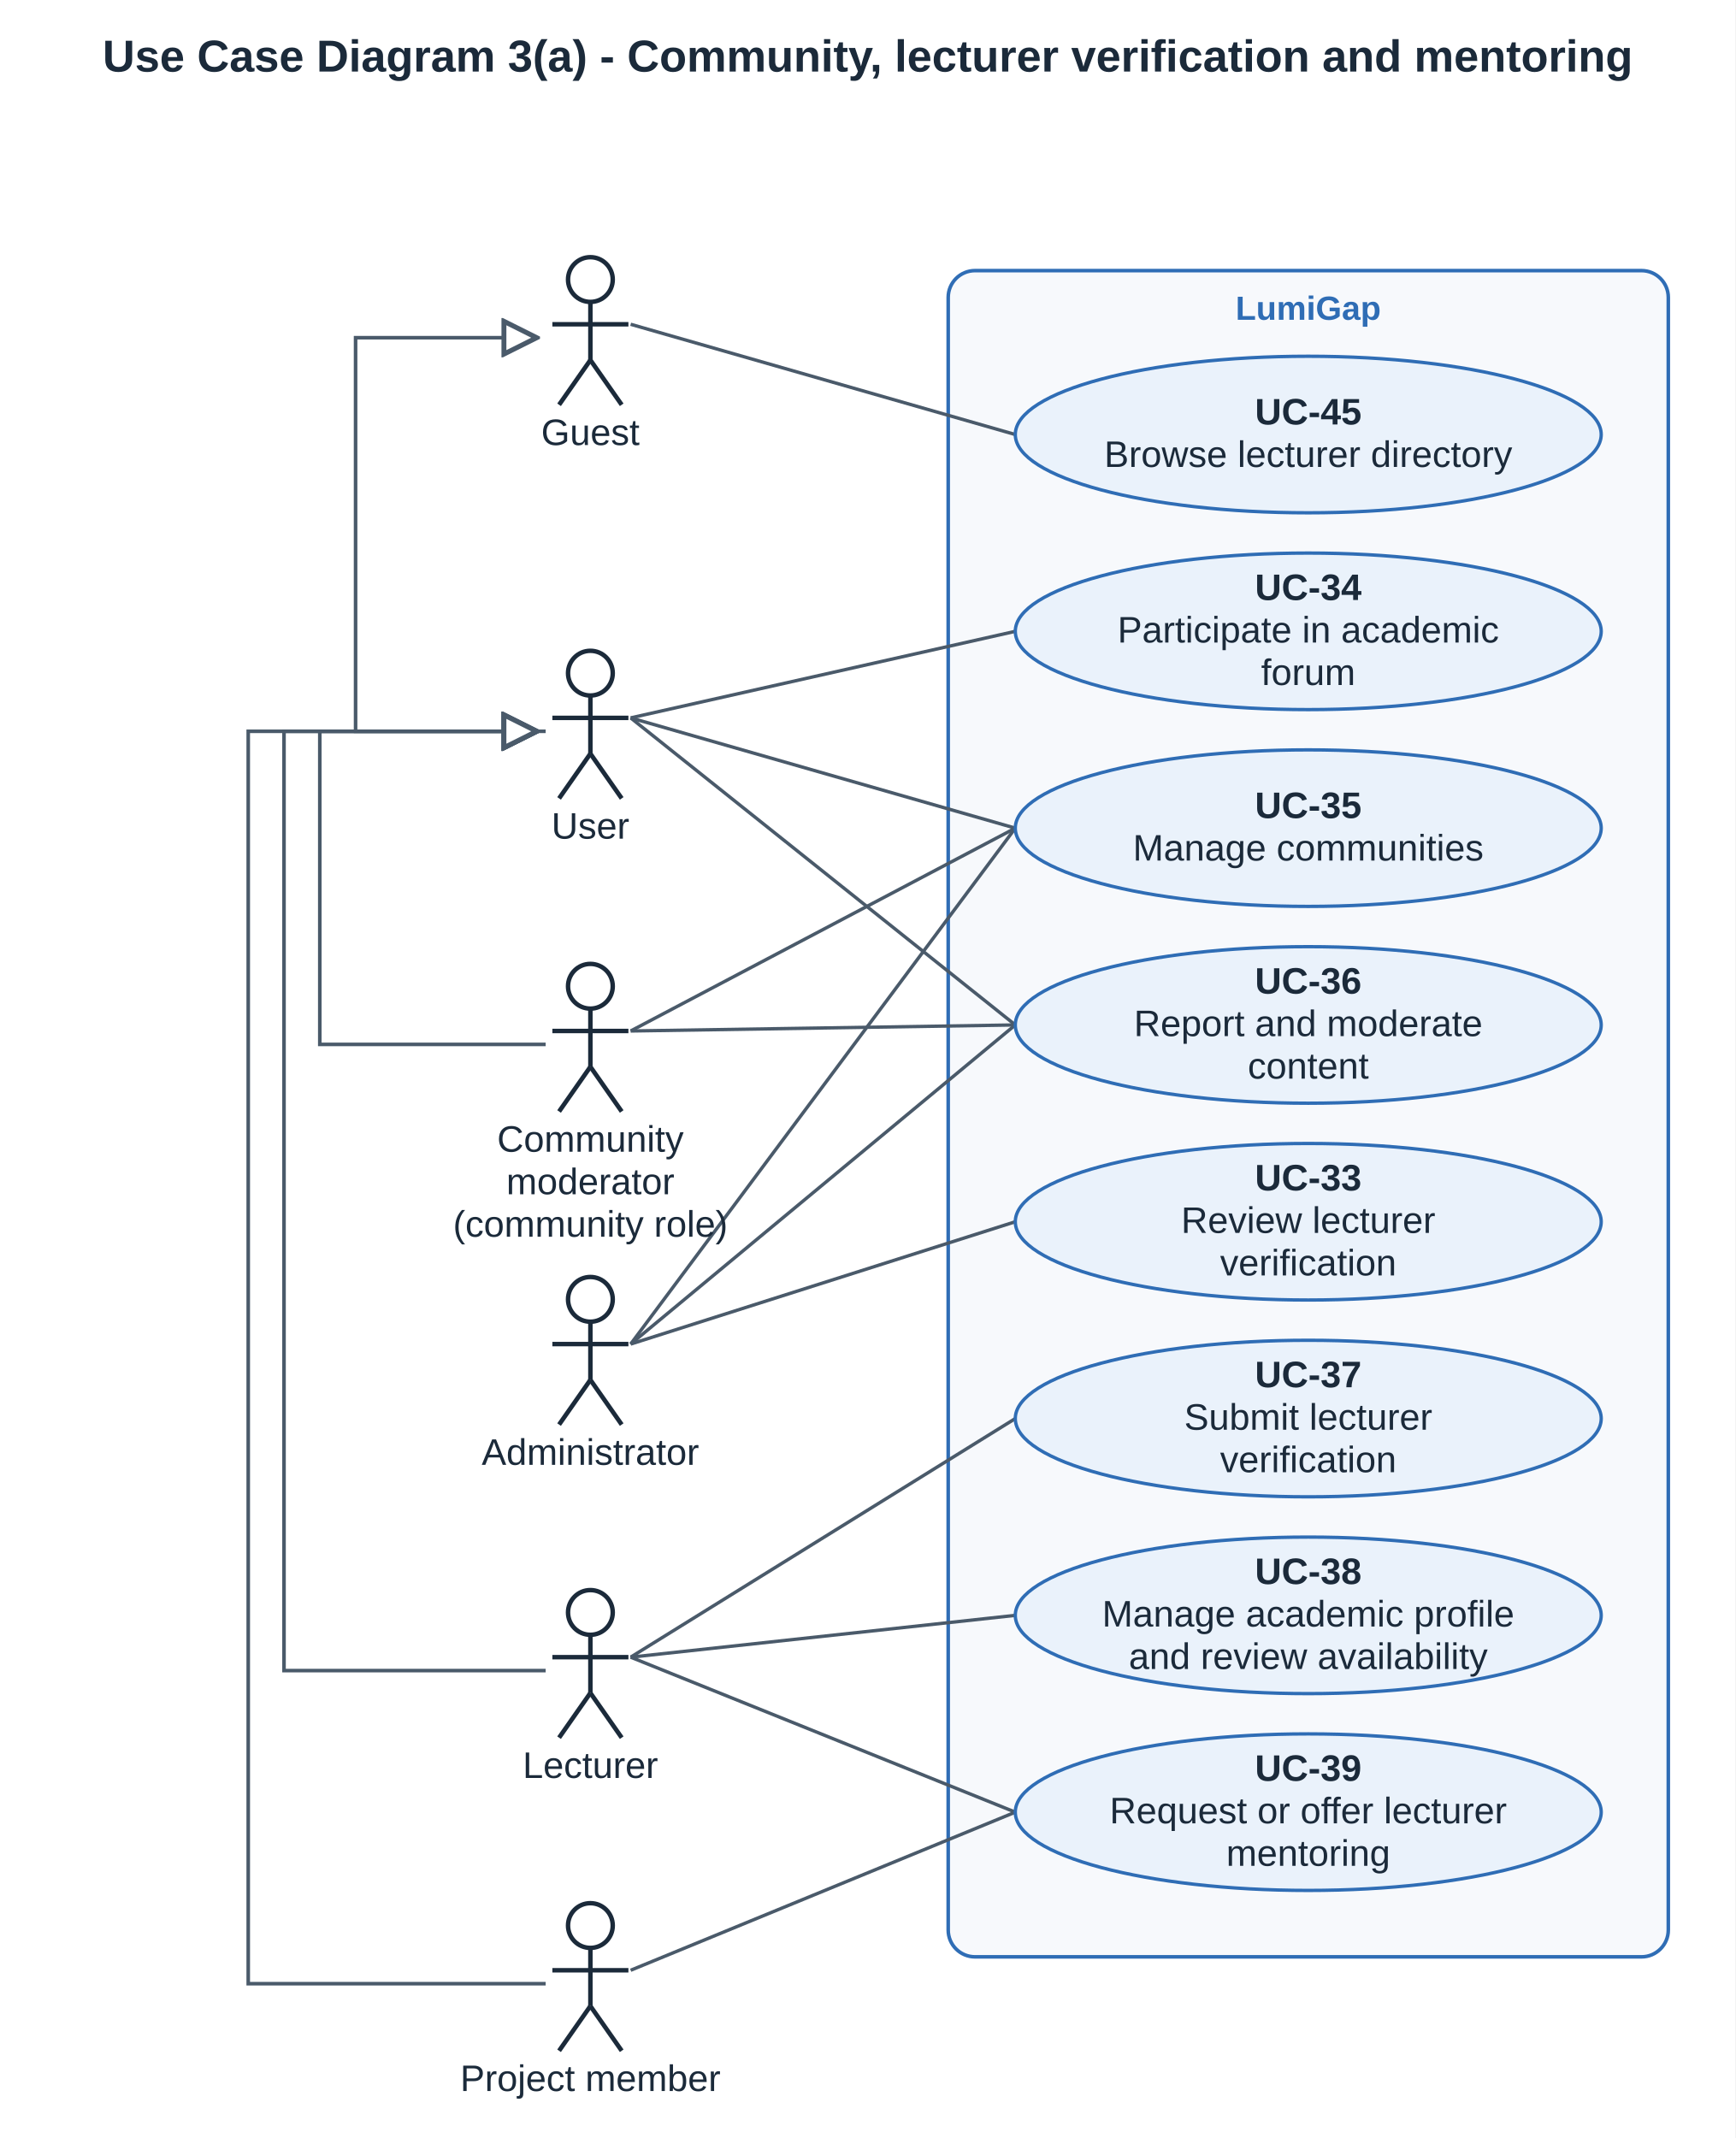
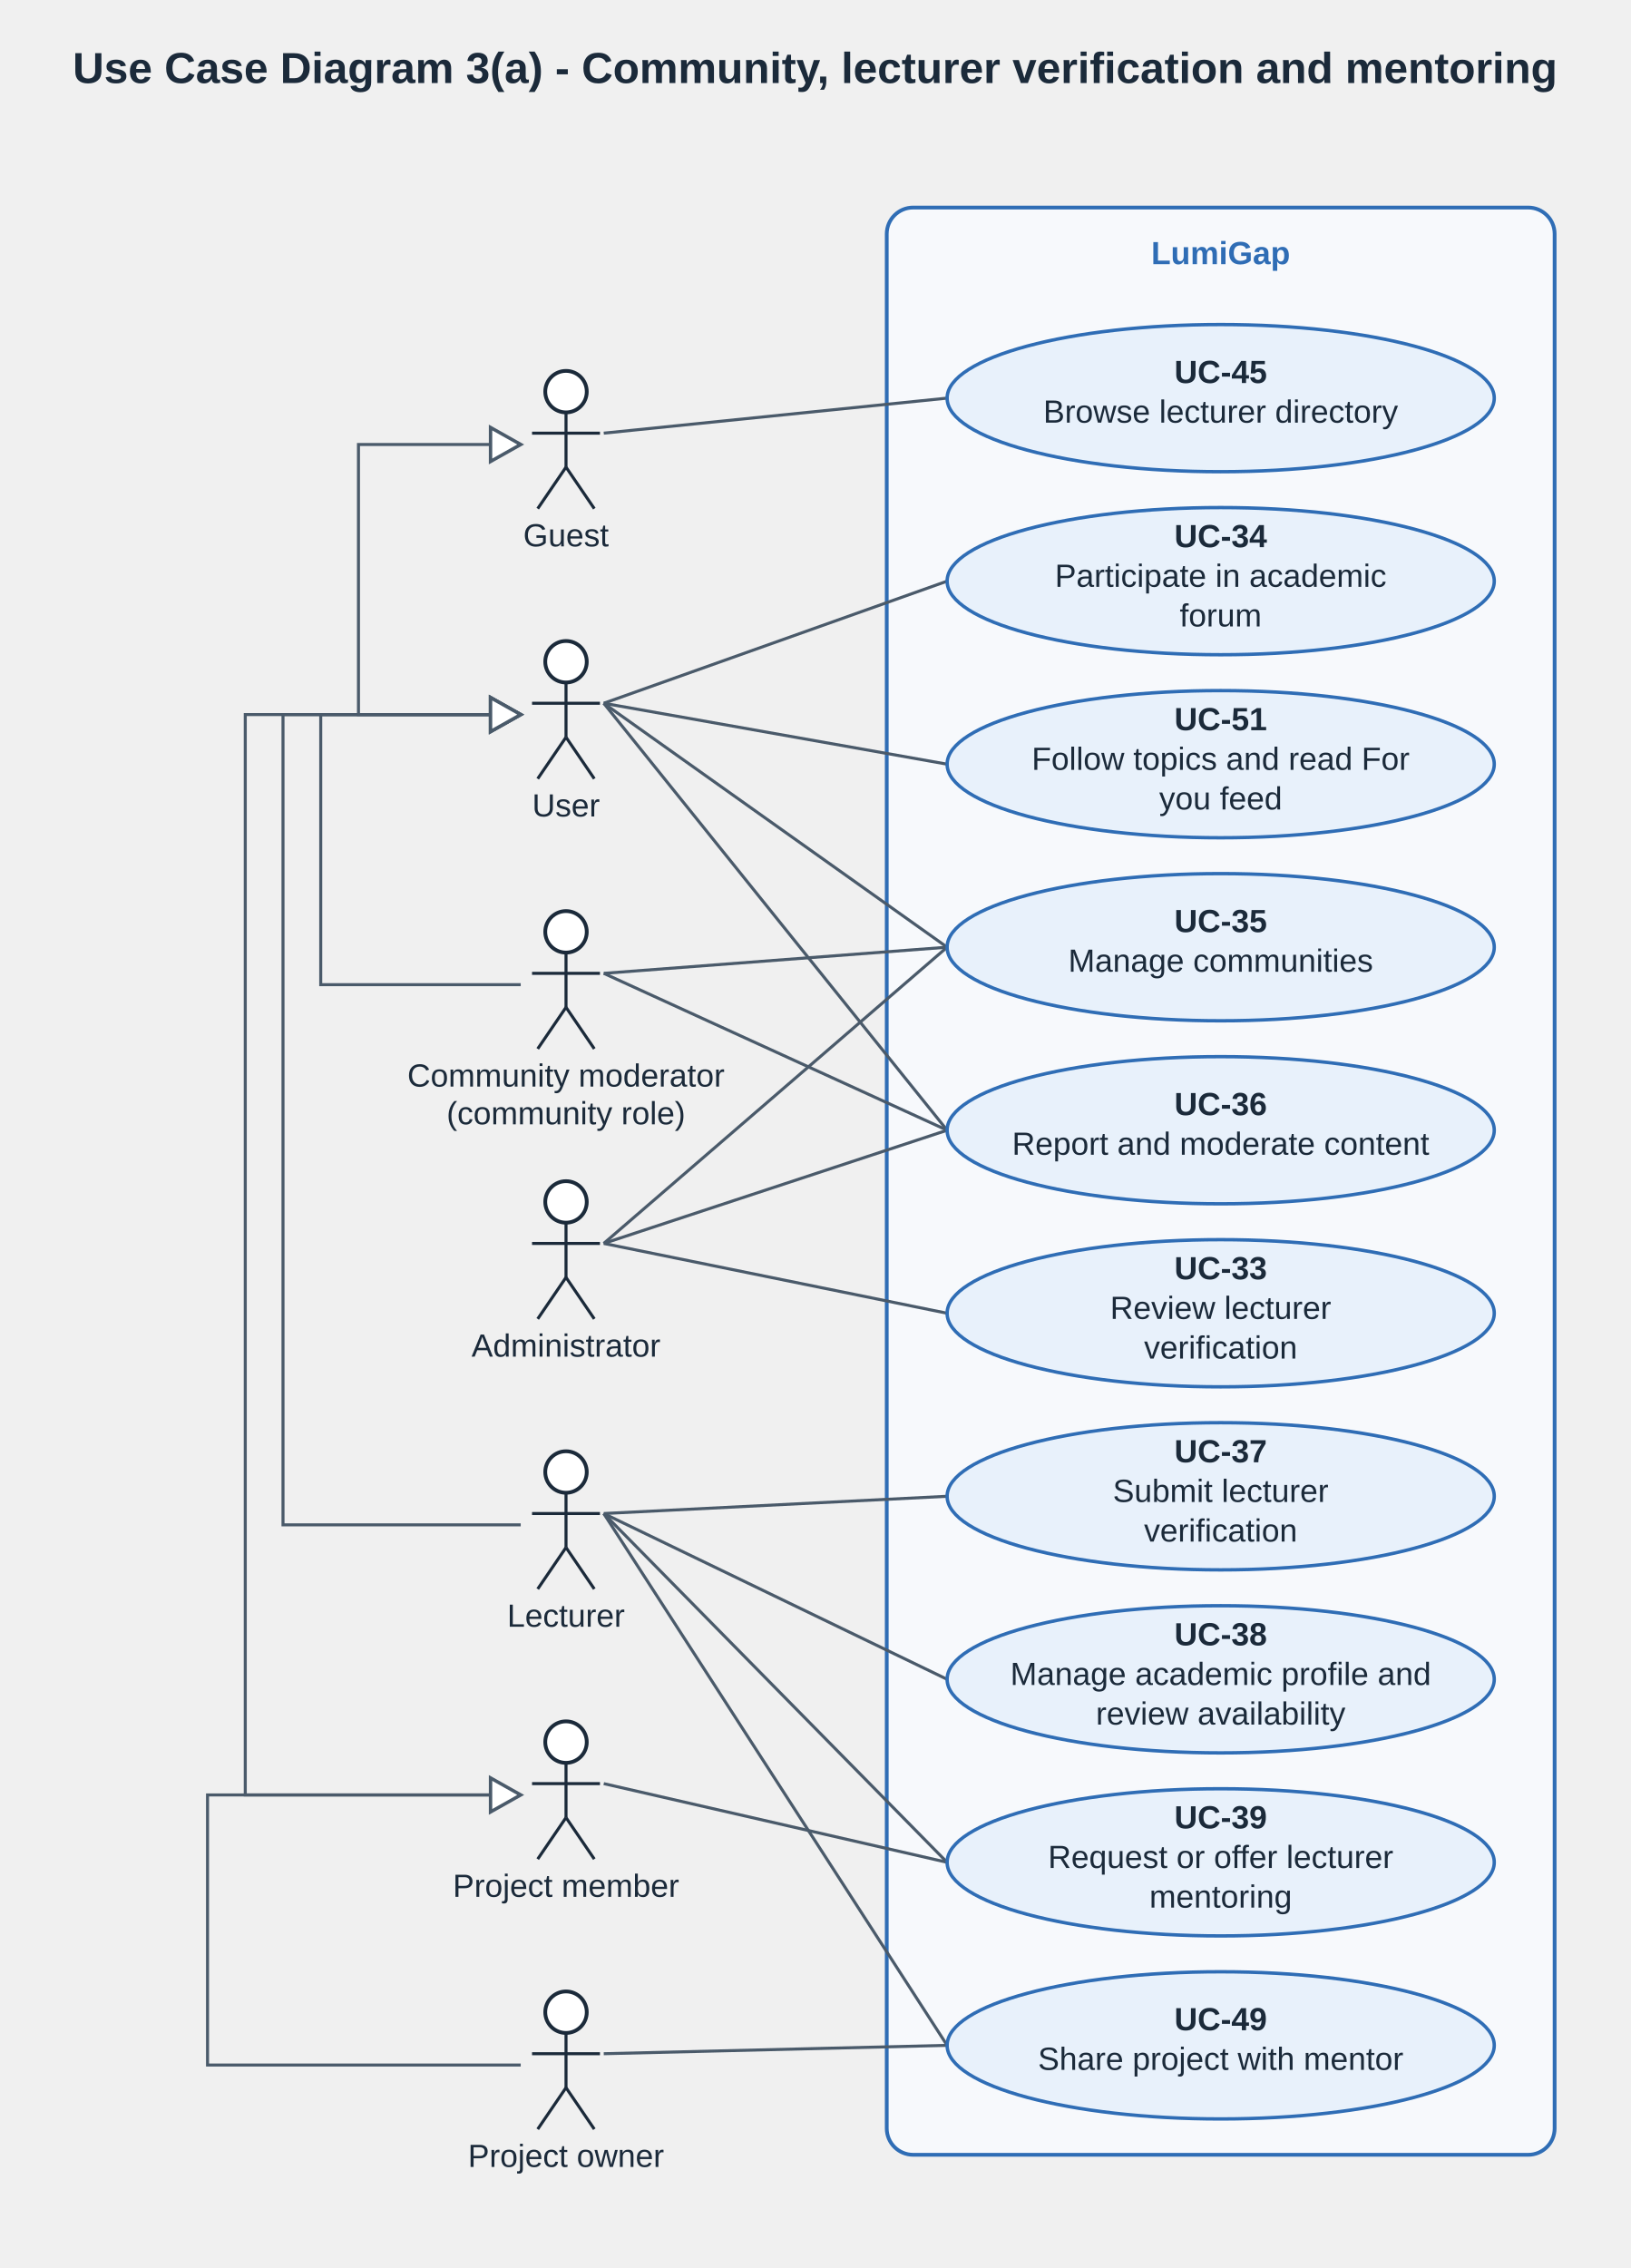
- <svg xmlns="http://www.w3.org/2000/svg" width="776" height="956" viewBox="0 0 776 956" font-family="Segoe UI, Arial, sans-serif">
-   <defs>
-     <marker id="open" viewBox="0 0 10 10" refX="9" refY="5" markerWidth="9" markerHeight="9" orient="auto">
-       <path d="M1 1 L9 5 L1 9" fill="none" stroke="#4A5A6A" stroke-width="1.6" />
-     </marker>
-     <marker id="tri" viewBox="0 0 12 12" refX="11" refY="6" markerWidth="11" markerHeight="11" orient="auto">
-       <path d="M1 1 L11 6 L1 11 z" fill="#fff" stroke="#4A5A6A" stroke-width="1.5" />
-     </marker>
-   </defs>
-   <rect width="776" height="956" fill="#fff" />
-   <text x="388" y="32" text-anchor="middle" font-size="20" font-weight="700" fill="#1B2A3A">Use Case Diagram 3(a) - Community, lecturer verification and mentoring</text>
-   <rect x="424" y="121" width="322" height="754" rx="12" fill="#F7F9FC" stroke="#2F6DB5" stroke-width="1.6" />
-   <text x="585" y="143" text-anchor="middle" font-size="15" font-weight="700" fill="#2F6DB5">LumiGap</text>
-   <polyline points="244.0,327 159.0,327 159.0,151 240.0,151" fill="none" stroke="#4A5A6A" stroke-width="1.6" marker-end="url(#tri)" />
-   <polyline points="244.0,467 143.0,467 143.0,327 240.0,327" fill="none" stroke="#4A5A6A" stroke-width="1.6" marker-end="url(#tri)" />
-   <polyline points="244.0,747 127.0,747 127.0,327 240.0,327" fill="none" stroke="#4A5A6A" stroke-width="1.6" marker-end="url(#tri)" />
-   <polyline points="244.0,887 111.0,887 111.0,327 240.0,327" fill="none" stroke="#4A5A6A" stroke-width="1.6" marker-end="url(#tri)" />
-   <line x1="282.0" y1="145.0" x2="454.0" y2="194.3" stroke="#4A5A6A" stroke-width="1.5" />
-   <line x1="282.0" y1="321.0" x2="454.0" y2="282.3" stroke="#4A5A6A" stroke-width="1.5" />
-   <line x1="282.0" y1="321.0" x2="454.0" y2="370.3" stroke="#4A5A6A" stroke-width="1.5" />
-   <line x1="282.0" y1="321.0" x2="454.0" y2="458.3" stroke="#4A5A6A" stroke-width="1.5" />
-   <line x1="282.0" y1="461.0" x2="454.0" y2="370.3" stroke="#4A5A6A" stroke-width="1.5" />
-   <line x1="282.0" y1="461.0" x2="454.0" y2="458.3" stroke="#4A5A6A" stroke-width="1.5" />
-   <line x1="282.0" y1="741.0" x2="454.0" y2="634.3" stroke="#4A5A6A" stroke-width="1.5" />
-   <line x1="282.0" y1="741.0" x2="454.0" y2="722.3" stroke="#4A5A6A" stroke-width="1.5" />
-   <line x1="282.0" y1="741.0" x2="454.0" y2="810.3" stroke="#4A5A6A" stroke-width="1.5" />
-   <line x1="282.0" y1="881.0" x2="454.0" y2="810.3" stroke="#4A5A6A" stroke-width="1.5" />
-   <line x1="282.0" y1="601.0" x2="454.0" y2="370.3" stroke="#4A5A6A" stroke-width="1.5" />
-   <line x1="282.0" y1="601.0" x2="454.0" y2="458.3" stroke="#4A5A6A" stroke-width="1.5" />
-   <line x1="282.0" y1="601.0" x2="454.0" y2="546.3" stroke="#4A5A6A" stroke-width="1.5" />
-   <ellipse cx="585.0" cy="194.3" rx="131.0" ry="35.0" fill="#EAF2FB" stroke="#2F6DB5" stroke-width="1.5" />
-   <text x="585.0" y="189.8" text-anchor="middle" font-size="16.5" fill="#1B2A3A" font-weight="600">UC-45</text>
-   <text x="585.0" y="208.8" text-anchor="middle" font-size="16.5" fill="#1B2A3A">Browse lecturer directory</text>
-   <ellipse cx="585.0" cy="282.3" rx="131.0" ry="35.0" fill="#EAF2FB" stroke="#2F6DB5" stroke-width="1.5" />
-   <text x="585.0" y="268.3" text-anchor="middle" font-size="16.5" fill="#1B2A3A" font-weight="600">UC-34</text>
-   <text x="585.0" y="287.3" text-anchor="middle" font-size="16.5" fill="#1B2A3A">Participate in academic</text>
-   <text x="585.0" y="306.3" text-anchor="middle" font-size="16.5" fill="#1B2A3A">forum</text>
-   <ellipse cx="585.0" cy="370.3" rx="131.0" ry="35.0" fill="#EAF2FB" stroke="#2F6DB5" stroke-width="1.5" />
-   <text x="585.0" y="365.8" text-anchor="middle" font-size="16.5" fill="#1B2A3A" font-weight="600">UC-35</text>
-   <text x="585.0" y="384.8" text-anchor="middle" font-size="16.5" fill="#1B2A3A">Manage communities</text>
-   <ellipse cx="585.0" cy="458.3" rx="131.0" ry="35.0" fill="#EAF2FB" stroke="#2F6DB5" stroke-width="1.5" />
-   <text x="585.0" y="444.3" text-anchor="middle" font-size="16.5" fill="#1B2A3A" font-weight="600">UC-36</text>
-   <text x="585.0" y="463.3" text-anchor="middle" font-size="16.5" fill="#1B2A3A">Report and moderate</text>
-   <text x="585.0" y="482.3" text-anchor="middle" font-size="16.5" fill="#1B2A3A">content</text>
-   <ellipse cx="585.0" cy="546.3" rx="131.0" ry="35.0" fill="#EAF2FB" stroke="#2F6DB5" stroke-width="1.5" />
-   <text x="585.0" y="532.3" text-anchor="middle" font-size="16.5" fill="#1B2A3A" font-weight="600">UC-33</text>
-   <text x="585.0" y="551.3" text-anchor="middle" font-size="16.5" fill="#1B2A3A">Review lecturer</text>
-   <text x="585.0" y="570.3" text-anchor="middle" font-size="16.5" fill="#1B2A3A">verification</text>
-   <ellipse cx="585.0" cy="634.3" rx="131.0" ry="35.0" fill="#EAF2FB" stroke="#2F6DB5" stroke-width="1.5" />
-   <text x="585.0" y="620.3" text-anchor="middle" font-size="16.5" fill="#1B2A3A" font-weight="600">UC-37</text>
-   <text x="585.0" y="639.3" text-anchor="middle" font-size="16.5" fill="#1B2A3A">Submit lecturer</text>
-   <text x="585.0" y="658.3" text-anchor="middle" font-size="16.5" fill="#1B2A3A">verification</text>
-   <ellipse cx="585.0" cy="722.3" rx="131.0" ry="35.0" fill="#EAF2FB" stroke="#2F6DB5" stroke-width="1.5" />
-   <text x="585.0" y="708.3" text-anchor="middle" font-size="16.5" fill="#1B2A3A" font-weight="600">UC-38</text>
-   <text x="585.0" y="727.3" text-anchor="middle" font-size="16.5" fill="#1B2A3A">Manage academic profile</text>
-   <text x="585.0" y="746.3" text-anchor="middle" font-size="16.5" fill="#1B2A3A">and review availability</text>
-   <ellipse cx="585.0" cy="810.3" rx="131.0" ry="35.0" fill="#EAF2FB" stroke="#2F6DB5" stroke-width="1.5" />
-   <text x="585.0" y="796.3" text-anchor="middle" font-size="16.5" fill="#1B2A3A" font-weight="600">UC-39</text>
-   <text x="585.0" y="815.3" text-anchor="middle" font-size="16.5" fill="#1B2A3A">Request or offer lecturer</text>
-   <text x="585.0" y="834.3" text-anchor="middle" font-size="16.5" fill="#1B2A3A">mentoring</text>
-   <g stroke="#1B2A3A" stroke-width="2" fill="none">
-     <circle cx="264.0" cy="125" r="10" fill="#fff" />
-     <line x1="264.0" y1="135.0" x2="264.0" y2="161.0" />
-     <line x1="247.0" y1="145.0" x2="281.0" y2="145.0" />
-     <line x1="264.0" y1="161.0" x2="250.0" y2="181.0" />
-     <line x1="264.0" y1="161.0" x2="278.0" y2="181.0" />
-   </g>
-   <text x="264.0" y="199" text-anchor="middle" font-size="16.5" fill="#1B2A3A">Guest</text>
-   <g stroke="#1B2A3A" stroke-width="2" fill="none">
-     <circle cx="264.0" cy="301.0" r="10" fill="#fff" />
-     <line x1="264.0" y1="311.0" x2="264.0" y2="337.0" />
-     <line x1="247.0" y1="321.0" x2="281.0" y2="321.0" />
-     <line x1="264.0" y1="337.0" x2="250.0" y2="357.0" />
-     <line x1="264.0" y1="337.0" x2="278.0" y2="357.0" />
-   </g>
-   <text x="264.0" y="375" text-anchor="middle" font-size="16.5" fill="#1B2A3A">User</text>
-   <g stroke="#1B2A3A" stroke-width="2" fill="none">
-     <circle cx="264.0" cy="441.0" r="10" fill="#fff" />
-     <line x1="264.0" y1="451.0" x2="264.0" y2="477.0" />
-     <line x1="247.0" y1="461.0" x2="281.0" y2="461.0" />
-     <line x1="264.0" y1="477.0" x2="250.0" y2="497.0" />
-     <line x1="264.0" y1="477.0" x2="278.0" y2="497.0" />
-   </g>
-   <text x="264.0" y="515" text-anchor="middle" font-size="16.5" fill="#1B2A3A">Community</text>
-   <text x="264.0" y="534" text-anchor="middle" font-size="16.5" fill="#1B2A3A">moderator</text>
-   <text x="264.0" y="553" text-anchor="middle" font-size="16.5" fill="#1B2A3A">(community role)</text>
-   <g stroke="#1B2A3A" stroke-width="2" fill="none">
-     <circle cx="264.0" cy="721.0" r="10" fill="#fff" />
-     <line x1="264.0" y1="731.0" x2="264.0" y2="757.0" />
-     <line x1="247.0" y1="741.0" x2="281.0" y2="741.0" />
-     <line x1="264.0" y1="757.0" x2="250.0" y2="777.0" />
-     <line x1="264.0" y1="757.0" x2="278.0" y2="777.0" />
-   </g>
-   <text x="264.0" y="795" text-anchor="middle" font-size="16.5" fill="#1B2A3A">Lecturer</text>
-   <g stroke="#1B2A3A" stroke-width="2" fill="none">
-     <circle cx="264.0" cy="861.0" r="10" fill="#fff" />
-     <line x1="264.0" y1="871.0" x2="264.0" y2="897.0" />
-     <line x1="247.0" y1="881.0" x2="281.0" y2="881.0" />
-     <line x1="264.0" y1="897.0" x2="250.0" y2="917.0" />
-     <line x1="264.0" y1="897.0" x2="278.0" y2="917.0" />
-   </g>
-   <text x="264.0" y="935" text-anchor="middle" font-size="16.5" fill="#1B2A3A">Project member</text>
-   <g stroke="#1B2A3A" stroke-width="2" fill="none">
-     <circle cx="264.0" cy="581.0" r="10" fill="#fff" />
-     <line x1="264.0" y1="591.0" x2="264.0" y2="617.0" />
-     <line x1="247.0" y1="601.0" x2="281.0" y2="601.0" />
-     <line x1="264.0" y1="617.0" x2="250.0" y2="637.0" />
-     <line x1="264.0" y1="617.0" x2="278.0" y2="637.0" />
-   </g>
-   <text x="264.0" y="655" text-anchor="middle" font-size="16.5" fill="#1B2A3A">Administrator</text>
+ <svg xmlns="http://www.w3.org/2000/svg" width="864" height="1202" font-family="Segoe UI, Arial, sans-serif" style="background:#fff">
+   <text x="432" y="44" text-anchor="middle" font-size="23" font-weight="700" fill="#1B2A3A">Use Case Diagram 3(a) - Community, lecturer verification and mentoring</text>
+   <rect x="470" y="110" width="354" height="1032" rx="14" fill="#F7F9FC" stroke="#2F6DB5" stroke-width="2" />
+   <text x="647" y="140" text-anchor="middle" font-size="17" font-weight="700" fill="#2F6DB5">LumiGap</text>
+   <line x1="320" y1="229.571" x2="502" y2="211" stroke="#4A5A6A" stroke-width="1.6" />
+   <line x1="320" y1="372.714" x2="502" y2="308" stroke="#4A5A6A" stroke-width="1.6" />
+   <line x1="320" y1="372.714" x2="502" y2="502" stroke="#4A5A6A" stroke-width="1.6" />
+   <line x1="320" y1="372.714" x2="502" y2="599" stroke="#4A5A6A" stroke-width="1.6" />
+   <line x1="320" y1="515.857" x2="502" y2="502" stroke="#4A5A6A" stroke-width="1.6" />
+   <line x1="320" y1="515.857" x2="502" y2="599" stroke="#4A5A6A" stroke-width="1.6" />
+   <line x1="320" y1="802.143" x2="502" y2="793" stroke="#4A5A6A" stroke-width="1.6" />
+   <line x1="320" y1="802.143" x2="502" y2="890" stroke="#4A5A6A" stroke-width="1.6" />
+   <line x1="320" y1="802.143" x2="502" y2="987" stroke="#4A5A6A" stroke-width="1.6" />
+   <line x1="320" y1="802.143" x2="502" y2="1084" stroke="#4A5A6A" stroke-width="1.6" />
+   <line x1="320" y1="945.286" x2="502" y2="987" stroke="#4A5A6A" stroke-width="1.6" />
+   <line x1="320" y1="1088.429" x2="502" y2="1084" stroke="#4A5A6A" stroke-width="1.6" />
+   <line x1="320" y1="372.714" x2="502" y2="405" stroke="#4A5A6A" stroke-width="1.6" />
+   <line x1="320" y1="659" x2="502" y2="502" stroke="#4A5A6A" stroke-width="1.6" />
+   <line x1="320" y1="659" x2="502" y2="599" stroke="#4A5A6A" stroke-width="1.6" />
+   <line x1="320" y1="659" x2="502" y2="696" stroke="#4A5A6A" stroke-width="1.6" />
+   <polyline points="276,378.714 190,378.714 190,235.571 260,235.571" fill="none" stroke="#4A5A6A" stroke-width="1.6" />
+   <polygon points="260,226.571 276,235.571 260,244.571" fill="#fff" stroke="#4A5A6A" stroke-width="1.8" />
+   <polyline points="276,521.857 170,521.857 170,378.714 260,378.714" fill="none" stroke="#4A5A6A" stroke-width="1.6" />
+   <polygon points="260,369.714 276,378.714 260,387.714" fill="#fff" stroke="#4A5A6A" stroke-width="1.8" />
+   <polyline points="276,808.143 150,808.143 150,378.714 260,378.714" fill="none" stroke="#4A5A6A" stroke-width="1.6" />
+   <polygon points="260,369.714 276,378.714 260,387.714" fill="#fff" stroke="#4A5A6A" stroke-width="1.8" />
+   <polyline points="276,951.286 130,951.286 130,378.714 260,378.714" fill="none" stroke="#4A5A6A" stroke-width="1.6" />
+   <polygon points="260,369.714 276,378.714 260,387.714" fill="#fff" stroke="#4A5A6A" stroke-width="1.8" />
+   <polyline points="276,1094.429 110,1094.429 110,951.286 260,951.286" fill="none" stroke="#4A5A6A" stroke-width="1.6" />
+   <polygon points="260,942.286 276,951.286 260,960.286" fill="#fff" stroke="#4A5A6A" stroke-width="1.8" />
+   <ellipse cx="647" cy="211" rx="145" ry="39" fill="#E8F1FB" stroke="#2F6DB5" stroke-width="1.8" />
+   <text x="647" y="203" text-anchor="middle" font-size="17" font-weight="700" fill="#1B2A3A">UC-45</text>
+   <text x="647" y="224" text-anchor="middle" font-size="17" fill="#1B2A3A">Browse lecturer directory</text>
+   <ellipse cx="647" cy="308" rx="145" ry="39" fill="#E8F1FB" stroke="#2F6DB5" stroke-width="1.8" />
+   <text x="647" y="290" text-anchor="middle" font-size="17" font-weight="700" fill="#1B2A3A">UC-34</text>
+   <text x="647" y="311" text-anchor="middle" font-size="17" fill="#1B2A3A">Participate in academic</text>
+   <text x="647" y="332" text-anchor="middle" font-size="17" fill="#1B2A3A">forum</text>
+   <ellipse cx="647" cy="405" rx="145" ry="39" fill="#E8F1FB" stroke="#2F6DB5" stroke-width="1.8" />
+   <text x="647" y="387" text-anchor="middle" font-size="17" font-weight="700" fill="#1B2A3A">UC-51</text>
+   <text x="647" y="408" text-anchor="middle" font-size="17" fill="#1B2A3A">Follow topics and read For</text>
+   <text x="647" y="429" text-anchor="middle" font-size="17" fill="#1B2A3A">you feed</text>
+   <ellipse cx="647" cy="502" rx="145" ry="39" fill="#E8F1FB" stroke="#2F6DB5" stroke-width="1.8" />
+   <text x="647" y="494" text-anchor="middle" font-size="17" font-weight="700" fill="#1B2A3A">UC-35</text>
+   <text x="647" y="515" text-anchor="middle" font-size="17" fill="#1B2A3A">Manage communities</text>
+   <ellipse cx="647" cy="599" rx="145" ry="39" fill="#E8F1FB" stroke="#2F6DB5" stroke-width="1.8" />
+   <text x="647" y="591" text-anchor="middle" font-size="17" font-weight="700" fill="#1B2A3A">UC-36</text>
+   <text x="647" y="612" text-anchor="middle" font-size="17" fill="#1B2A3A">Report and moderate content</text>
+   <ellipse cx="647" cy="696" rx="145" ry="39" fill="#E8F1FB" stroke="#2F6DB5" stroke-width="1.8" />
+   <text x="647" y="678" text-anchor="middle" font-size="17" font-weight="700" fill="#1B2A3A">UC-33</text>
+   <text x="647" y="699" text-anchor="middle" font-size="17" fill="#1B2A3A">Review lecturer</text>
+   <text x="647" y="720" text-anchor="middle" font-size="17" fill="#1B2A3A">verification</text>
+   <ellipse cx="647" cy="793" rx="145" ry="39" fill="#E8F1FB" stroke="#2F6DB5" stroke-width="1.8" />
+   <text x="647" y="775" text-anchor="middle" font-size="17" font-weight="700" fill="#1B2A3A">UC-37</text>
+   <text x="647" y="796" text-anchor="middle" font-size="17" fill="#1B2A3A">Submit lecturer</text>
+   <text x="647" y="817" text-anchor="middle" font-size="17" fill="#1B2A3A">verification</text>
+   <ellipse cx="647" cy="890" rx="145" ry="39" fill="#E8F1FB" stroke="#2F6DB5" stroke-width="1.8" />
+   <text x="647" y="872" text-anchor="middle" font-size="17" font-weight="700" fill="#1B2A3A">UC-38</text>
+   <text x="647" y="893" text-anchor="middle" font-size="17" fill="#1B2A3A">Manage academic profile and</text>
+   <text x="647" y="914" text-anchor="middle" font-size="17" fill="#1B2A3A">review availability</text>
+   <ellipse cx="647" cy="987" rx="145" ry="39" fill="#E8F1FB" stroke="#2F6DB5" stroke-width="1.8" />
+   <text x="647" y="969" text-anchor="middle" font-size="17" font-weight="700" fill="#1B2A3A">UC-39</text>
+   <text x="647" y="990" text-anchor="middle" font-size="17" fill="#1B2A3A">Request or offer lecturer</text>
+   <text x="647" y="1011" text-anchor="middle" font-size="17" fill="#1B2A3A">mentoring</text>
+   <ellipse cx="647" cy="1084" rx="145" ry="39" fill="#E8F1FB" stroke="#2F6DB5" stroke-width="1.8" />
+   <text x="647" y="1076" text-anchor="middle" font-size="17" font-weight="700" fill="#1B2A3A">UC-49</text>
+   <text x="647" y="1097" text-anchor="middle" font-size="17" fill="#1B2A3A">Share project with mentor</text>
+   <circle cx="300" cy="207.571" r="11" fill="#fff" stroke="#1B2A3A" stroke-width="2" />
+   <line x1="300" y1="218.571" x2="300" y2="247.571" stroke="#1B2A3A" stroke-width="1.6" />
+   <line x1="282" y1="229.571" x2="318" y2="229.571" stroke="#1B2A3A" stroke-width="1.6" />
+   <line x1="300" y1="247.571" x2="285" y2="269.571" stroke="#1B2A3A" stroke-width="1.6" />
+   <line x1="300" y1="247.571" x2="315" y2="269.571" stroke="#1B2A3A" stroke-width="1.6" />
+   <text x="300" y="289.571" text-anchor="middle" font-size="17" fill="#1B2A3A">Guest</text>
+   <circle cx="300" cy="350.714" r="11" fill="#fff" stroke="#1B2A3A" stroke-width="2" />
+   <line x1="300" y1="361.714" x2="300" y2="390.714" stroke="#1B2A3A" stroke-width="1.6" />
+   <line x1="282" y1="372.714" x2="318" y2="372.714" stroke="#1B2A3A" stroke-width="1.6" />
+   <line x1="300" y1="390.714" x2="285" y2="412.714" stroke="#1B2A3A" stroke-width="1.6" />
+   <line x1="300" y1="390.714" x2="315" y2="412.714" stroke="#1B2A3A" stroke-width="1.6" />
+   <text x="300" y="432.714" text-anchor="middle" font-size="17" fill="#1B2A3A">User</text>
+   <circle cx="300" cy="493.857" r="11" fill="#fff" stroke="#1B2A3A" stroke-width="2" />
+   <line x1="300" y1="504.857" x2="300" y2="533.857" stroke="#1B2A3A" stroke-width="1.6" />
+   <line x1="282" y1="515.857" x2="318" y2="515.857" stroke="#1B2A3A" stroke-width="1.6" />
+   <line x1="300" y1="533.857" x2="285" y2="555.857" stroke="#1B2A3A" stroke-width="1.6" />
+   <line x1="300" y1="533.857" x2="315" y2="555.857" stroke="#1B2A3A" stroke-width="1.6" />
+   <text x="300" y="575.857" text-anchor="middle" font-size="17" fill="#1B2A3A">Community moderator</text>
+   <text x="300" y="595.857" text-anchor="middle" font-size="17" fill="#1B2A3A">(community role)</text>
+   <circle cx="300" cy="637" r="11" fill="#fff" stroke="#1B2A3A" stroke-width="2" />
+   <line x1="300" y1="648" x2="300" y2="677" stroke="#1B2A3A" stroke-width="1.6" />
+   <line x1="282" y1="659" x2="318" y2="659" stroke="#1B2A3A" stroke-width="1.6" />
+   <line x1="300" y1="677" x2="285" y2="699" stroke="#1B2A3A" stroke-width="1.6" />
+   <line x1="300" y1="677" x2="315" y2="699" stroke="#1B2A3A" stroke-width="1.6" />
+   <text x="300" y="719" text-anchor="middle" font-size="17" fill="#1B2A3A">Administrator</text>
+   <circle cx="300" cy="780.143" r="11" fill="#fff" stroke="#1B2A3A" stroke-width="2" />
+   <line x1="300" y1="791.143" x2="300" y2="820.143" stroke="#1B2A3A" stroke-width="1.6" />
+   <line x1="282" y1="802.143" x2="318" y2="802.143" stroke="#1B2A3A" stroke-width="1.6" />
+   <line x1="300" y1="820.143" x2="285" y2="842.143" stroke="#1B2A3A" stroke-width="1.6" />
+   <line x1="300" y1="820.143" x2="315" y2="842.143" stroke="#1B2A3A" stroke-width="1.6" />
+   <text x="300" y="862.143" text-anchor="middle" font-size="17" fill="#1B2A3A">Lecturer</text>
+   <circle cx="300" cy="923.286" r="11" fill="#fff" stroke="#1B2A3A" stroke-width="2" />
+   <line x1="300" y1="934.286" x2="300" y2="963.286" stroke="#1B2A3A" stroke-width="1.6" />
+   <line x1="282" y1="945.286" x2="318" y2="945.286" stroke="#1B2A3A" stroke-width="1.6" />
+   <line x1="300" y1="963.286" x2="285" y2="985.286" stroke="#1B2A3A" stroke-width="1.6" />
+   <line x1="300" y1="963.286" x2="315" y2="985.286" stroke="#1B2A3A" stroke-width="1.6" />
+   <text x="300" y="1005.286" text-anchor="middle" font-size="17" fill="#1B2A3A">Project member</text>
+   <circle cx="300" cy="1066.429" r="11" fill="#fff" stroke="#1B2A3A" stroke-width="2" />
+   <line x1="300" y1="1077.429" x2="300" y2="1106.429" stroke="#1B2A3A" stroke-width="1.6" />
+   <line x1="282" y1="1088.429" x2="318" y2="1088.429" stroke="#1B2A3A" stroke-width="1.6" />
+   <line x1="300" y1="1106.429" x2="285" y2="1128.429" stroke="#1B2A3A" stroke-width="1.6" />
+   <line x1="300" y1="1106.429" x2="315" y2="1128.429" stroke="#1B2A3A" stroke-width="1.6" />
+   <text x="300" y="1148.429" text-anchor="middle" font-size="17" fill="#1B2A3A">Project owner</text>
</svg>
